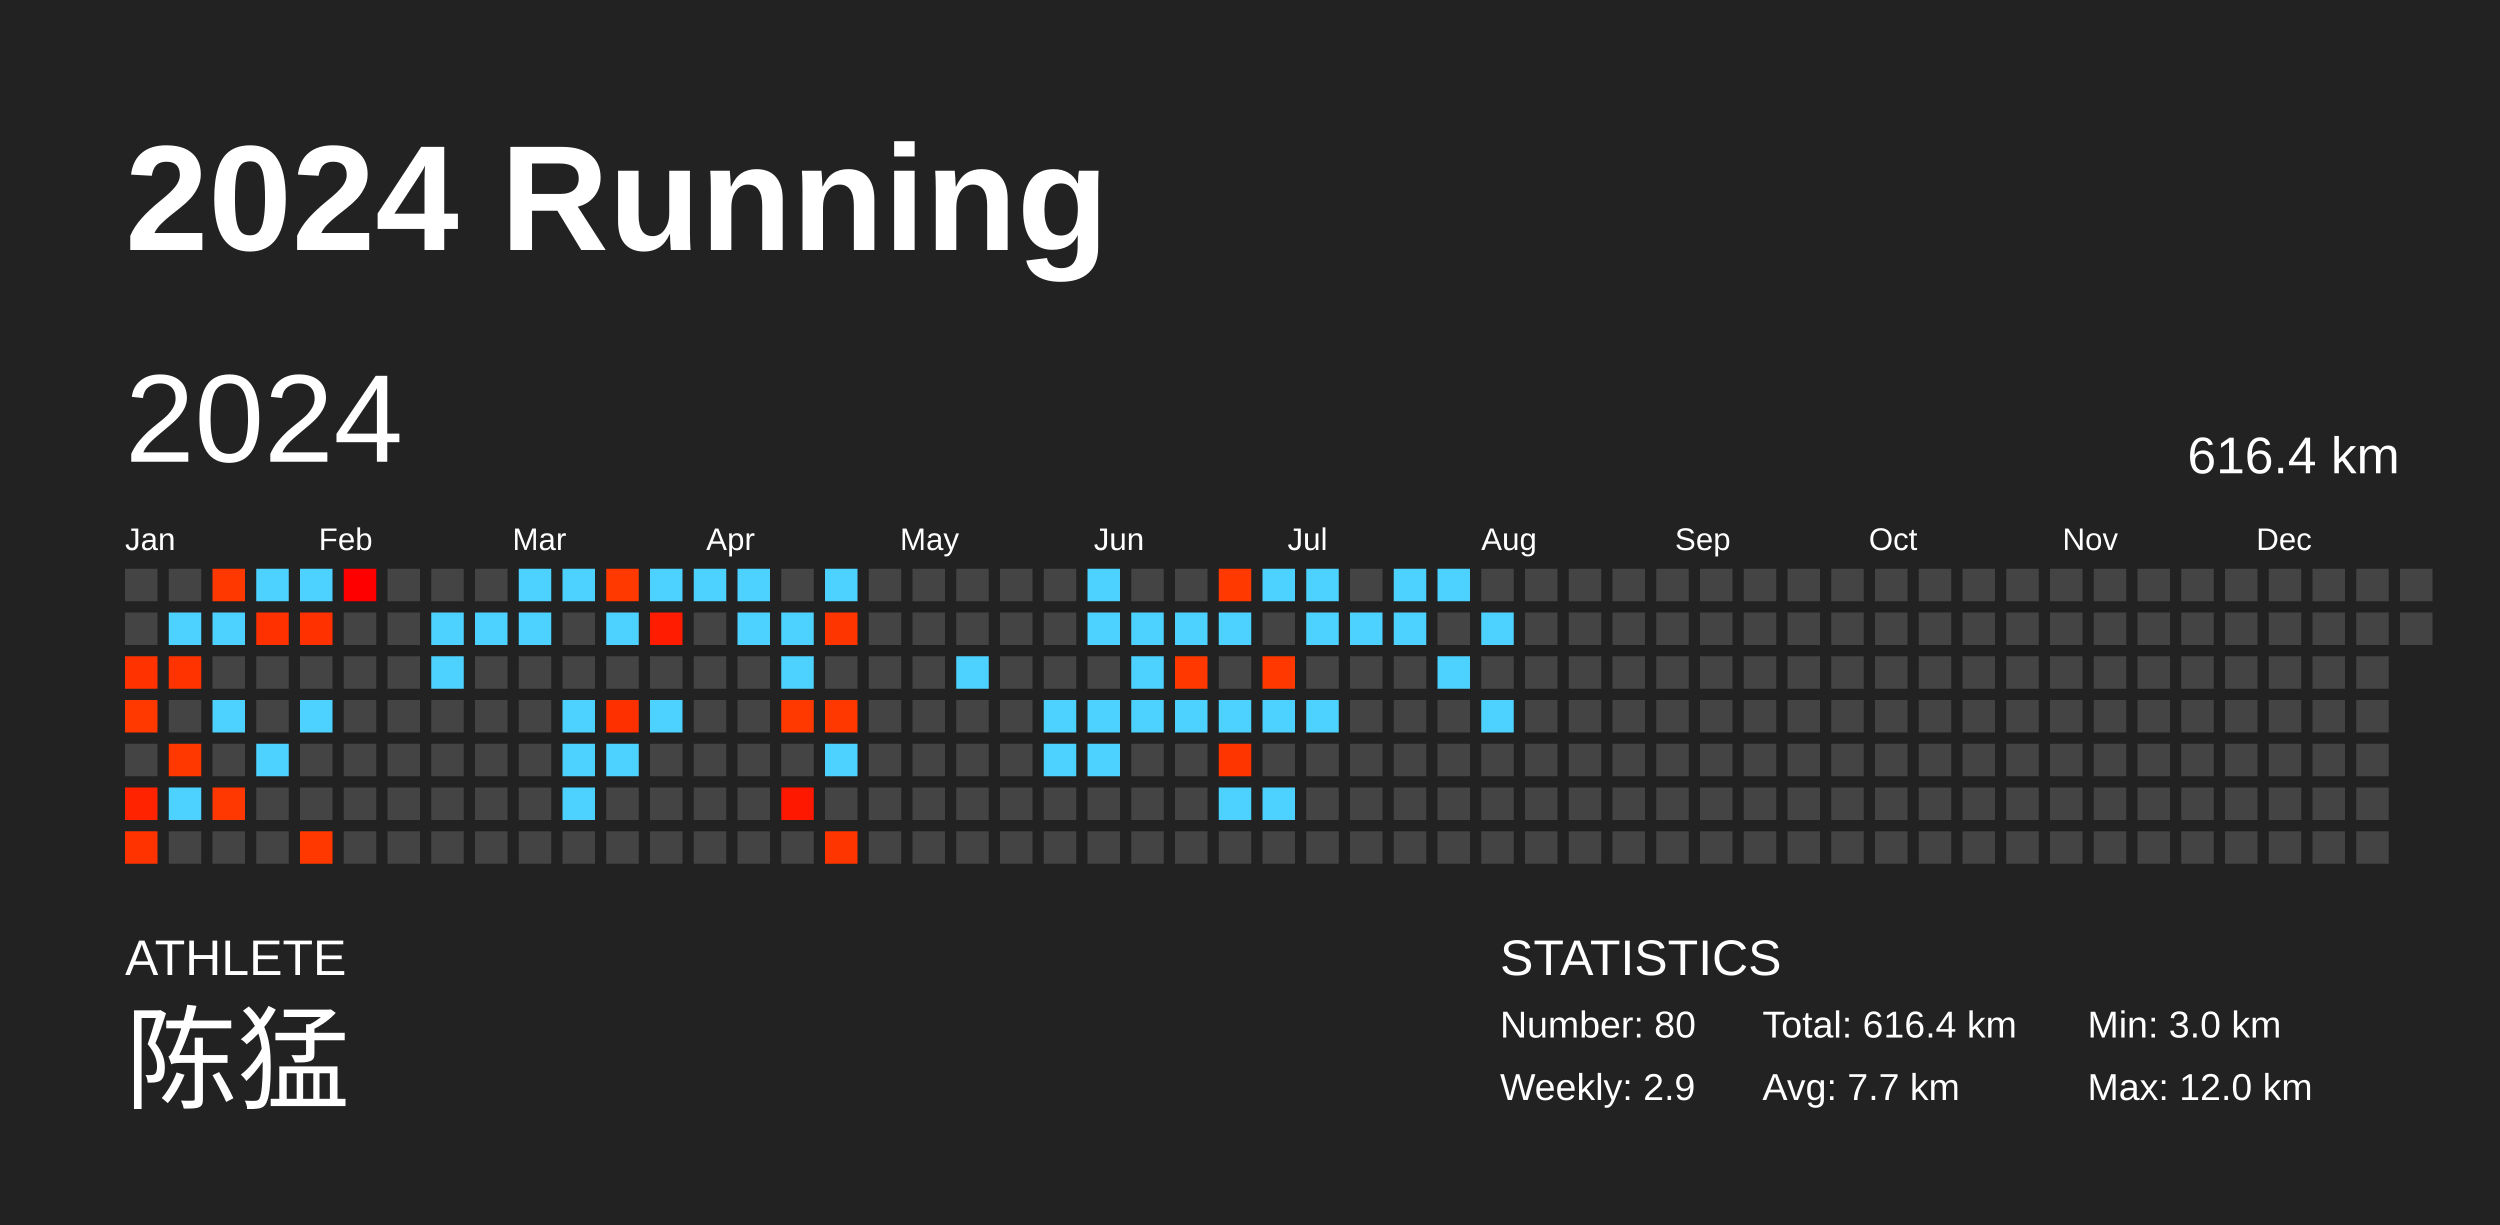
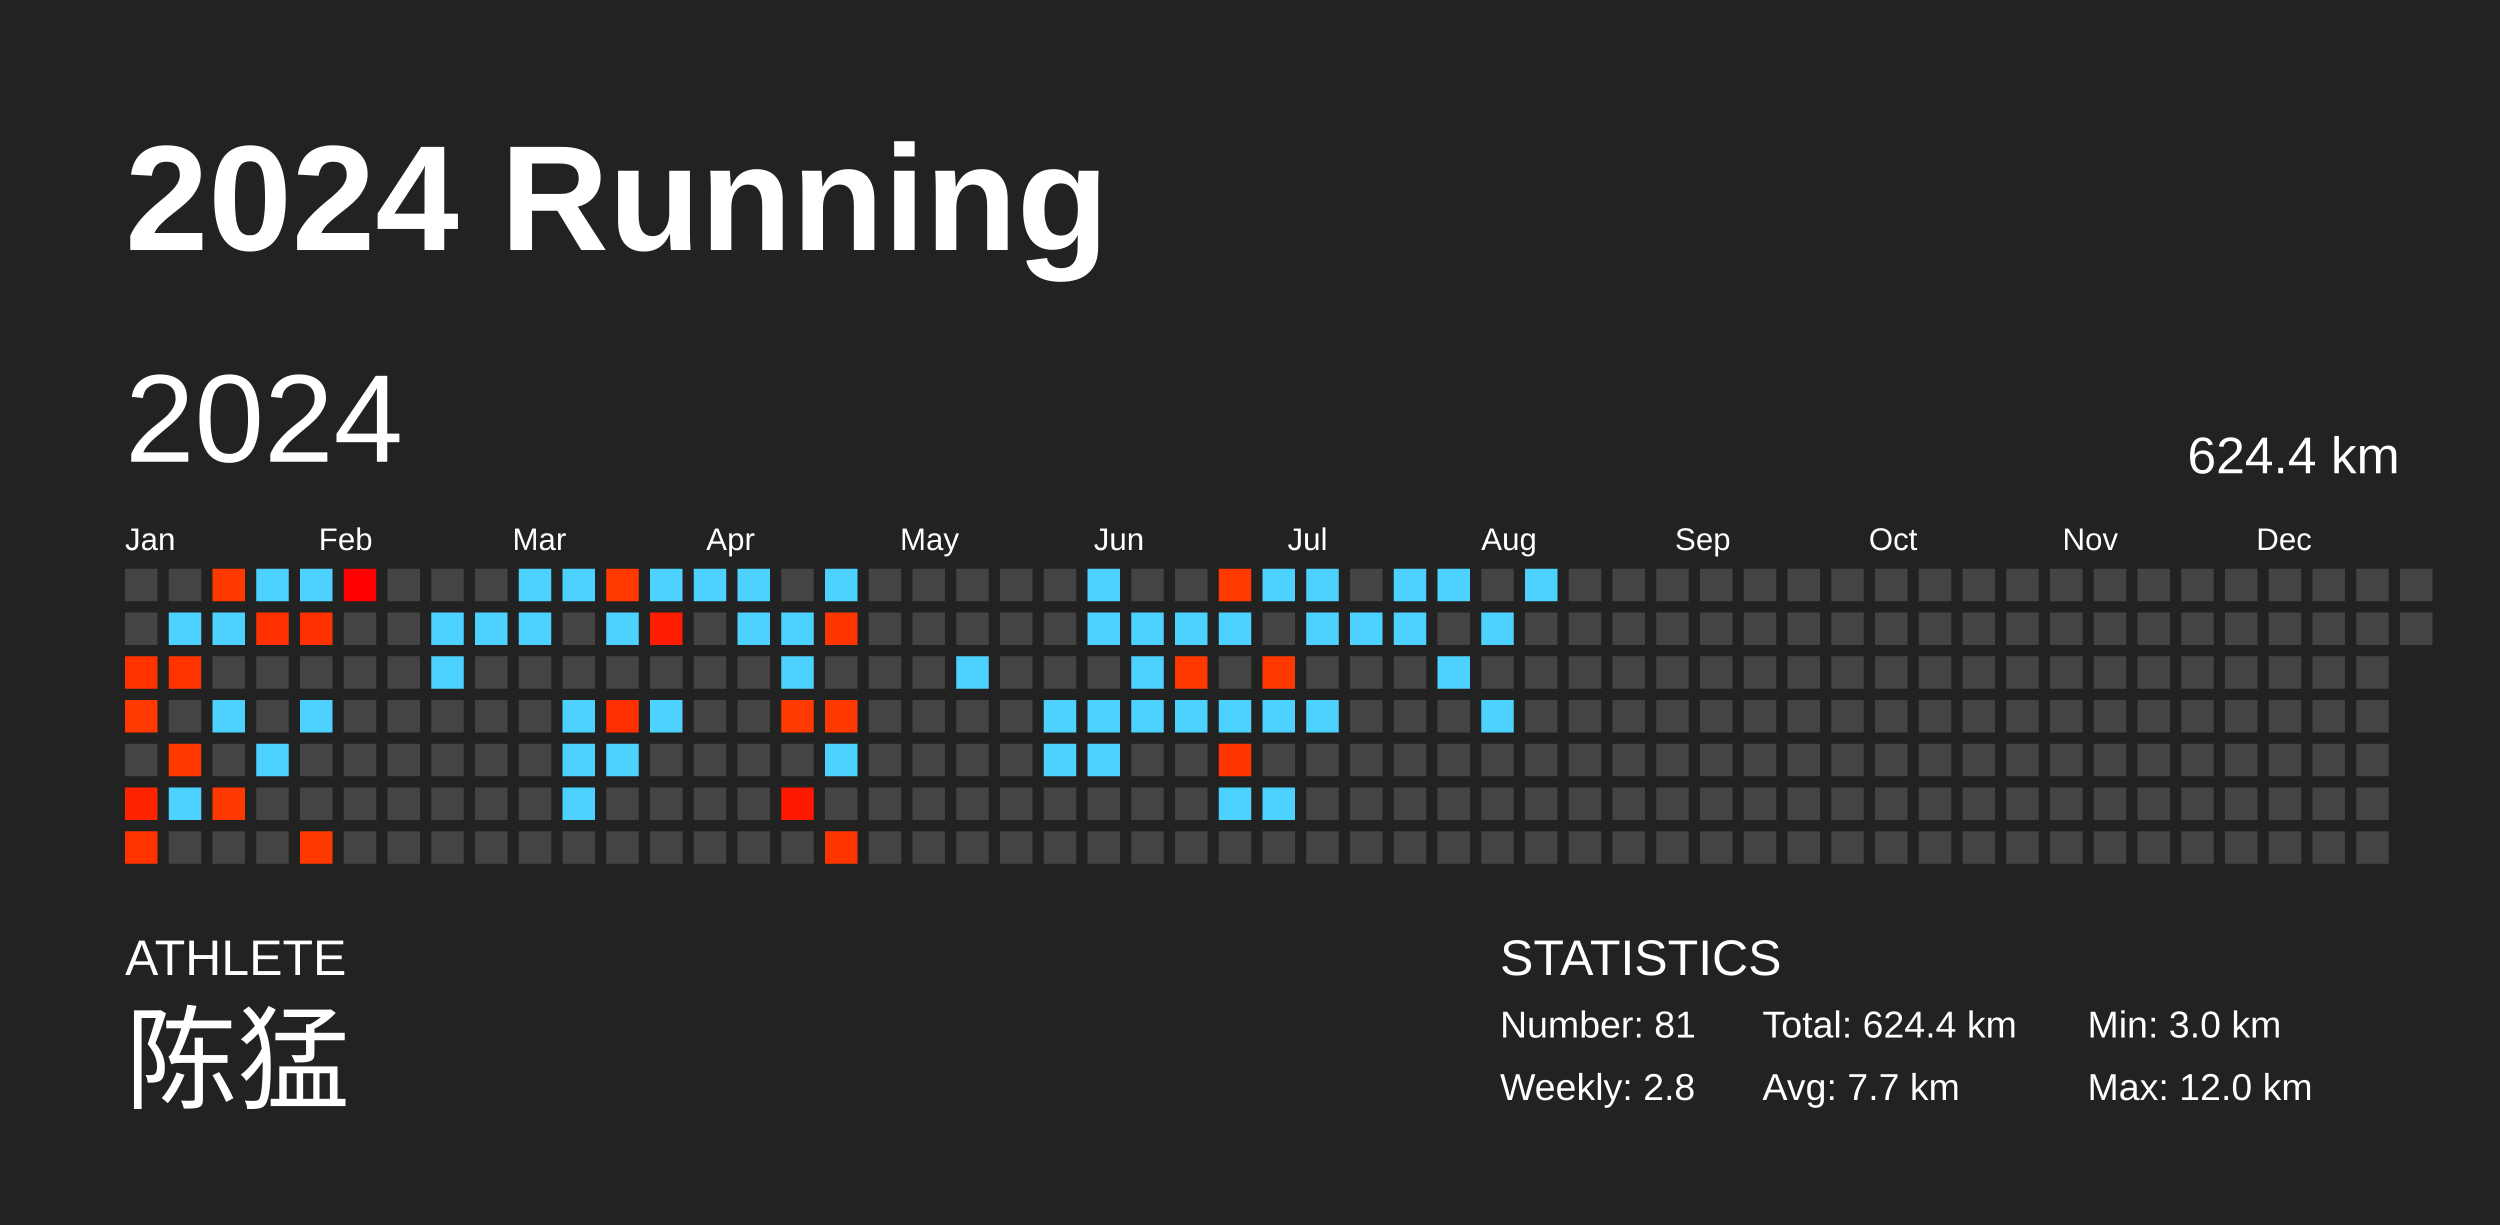
<svg xmlns="http://www.w3.org/2000/svg" baseProfile="full" height="98mm" version="1.1" viewBox="0,0,200,98" width="200mm">
  <defs />
  <rect fill="#222222" height="98" width="200" x="0" y="0" />
  <text fill="#FFFFFF" style="font-size:12px; font-family:Arial; font-weight:bold;" x="10" y="20">2024 Running</text>
  <text fill="#FFFFFF" style="font-size:4px; font-family:Arial" x="10" y="78">ATHLETE</text>
  <text fill="#FFFFFF" style="font-size:9px; font-family:Arial" x="10" y="88">陈猛</text>
  <text fill="#FFFFFF" style="font-size:4px; font-family:Arial" x="120" y="78">STATISTICS</text>
-   <text fill="#FFFFFF" style="font-size:3px; font-family:Arial" x="120" y="83">Number: 80</text>
-   <text fill="#FFFFFF" style="font-size:3px; font-family:Arial" x="120" y="88">Weekly: 2.9</text>
-   <text fill="#FFFFFF" style="font-size:3px; font-family:Arial" x="141" y="83">Total: 616.4 km</text>
+   <text fill="#FFFFFF" style="font-size:3px; font-family:Arial" x="120" y="83">Number: 81</text>
+   <text fill="#FFFFFF" style="font-size:3px; font-family:Arial" x="120" y="88">Weekly: 2.8</text>
+   <text fill="#FFFFFF" style="font-size:3px; font-family:Arial" x="141" y="83">Total: 624.4 km</text>
  <text fill="#FFFFFF" style="font-size:3px; font-family:Arial" x="141" y="88">Avg: 7.7 km</text>
  <text fill="#FFFFFF" style="font-size:3px; font-family:Arial" x="167" y="83">Min: 3.0 km</text>
  <text fill="#FFFFFF" style="font-size:3px; font-family:Arial" x="167" y="88">Max: 12.0 km</text>
  <text dominant-baseline="hanging" fill="#FFFFFF" style="font-size:10.0px; font-family:Arial;" x="10" y="30">2024</text>
-   <text dominant-baseline="hanging" fill="#FFFFFF" style="font-size:4.125px; font-family:Arial;" x="175" y="35">616.4 km</text>
+   <text dominant-baseline="hanging" fill="#FFFFFF" style="font-size:4.125px; font-family:Arial;" x="175" y="35">624.4 km</text>
  <text fill="#FFFFFF" style="font-size:2.5px; font-family:Arial" x="10.0" y="44">Jan</text>
  <text fill="#FFFFFF" style="font-size:2.5px; font-family:Arial" x="25.5" y="44">Feb</text>
  <text fill="#FFFFFF" style="font-size:2.5px; font-family:Arial" x="41.0" y="44">Mar</text>
  <text fill="#FFFFFF" style="font-size:2.5px; font-family:Arial" x="56.5" y="44">Apr</text>
  <text fill="#FFFFFF" style="font-size:2.5px; font-family:Arial" x="72.0" y="44">May</text>
  <text fill="#FFFFFF" style="font-size:2.5px; font-family:Arial" x="87.5" y="44">Jun</text>
  <text fill="#FFFFFF" style="font-size:2.5px; font-family:Arial" x="103.0" y="44">Jul</text>
  <text fill="#FFFFFF" style="font-size:2.5px; font-family:Arial" x="118.5" y="44">Aug</text>
  <text fill="#FFFFFF" style="font-size:2.5px; font-family:Arial" x="134.0" y="44">Sep</text>
  <text fill="#FFFFFF" style="font-size:2.5px; font-family:Arial" x="149.5" y="44">Oct</text>
  <text fill="#FFFFFF" style="font-size:2.5px; font-family:Arial" x="165.0" y="44">Nov</text>
  <text fill="#FFFFFF" style="font-size:2.5px; font-family:Arial" x="180.5" y="44">Dec</text>
  <rect fill="#444444" height="2.6" width="2.6" x="10.0" y="45.5" />
  <rect fill="#444444" height="2.6" width="2.6" x="10.0" y="49.0" />
  <rect fill="#ff3200" height="2.6" width="2.6" x="10.0" y="52.5" />
  <rect fill="#ff3900" height="2.6" width="2.6" x="10.0" y="56.0" />
  <rect fill="#444444" height="2.6" width="2.6" x="10.0" y="59.5" />
  <rect fill="#ff2300" height="2.6" width="2.6" x="10.0" y="63.0" />
  <rect fill="#ff3300" height="2.6" width="2.6" x="10.0" y="66.5" />
  <rect fill="#444444" height="2.6" width="2.6" x="13.5" y="45.5" />
  <rect fill="#4dd2ff" height="2.6" width="2.6" x="13.5" y="49.0" />
  <rect fill="#ff3300" height="2.6" width="2.6" x="13.5" y="52.5" />
  <rect fill="#444444" height="2.6" width="2.6" x="13.5" y="56.0" />
  <rect fill="#ff3800" height="2.6" width="2.6" x="13.5" y="59.5" />
  <rect fill="#4dd2ff" height="2.6" width="2.6" x="13.5" y="63.0" />
  <rect fill="#444444" height="2.6" width="2.6" x="13.5" y="66.5" />
  <rect fill="#ff3800" height="2.6" width="2.6" x="17.0" y="45.5" />
  <rect fill="#4dd2ff" height="2.6" width="2.6" x="17.0" y="49.0" />
  <rect fill="#444444" height="2.6" width="2.6" x="17.0" y="52.5" />
  <rect fill="#4dd2ff" height="2.6" width="2.6" x="17.0" y="56.0" />
  <rect fill="#444444" height="2.6" width="2.6" x="17.0" y="59.5" />
  <rect fill="#ff3700" height="2.6" width="2.6" x="17.0" y="63.0" />
  <rect fill="#444444" height="2.6" width="2.6" x="17.0" y="66.5" />
  <rect fill="#4dd2ff" height="2.6" width="2.6" x="20.5" y="45.5" />
  <rect fill="#ff3100" height="2.6" width="2.6" x="20.5" y="49.0" />
  <rect fill="#444444" height="2.6" width="2.6" x="20.5" y="52.5" />
  <rect fill="#444444" height="2.6" width="2.6" x="20.5" y="56.0" />
  <rect fill="#4dd2ff" height="2.6" width="2.6" x="20.5" y="59.5" />
  <rect fill="#444444" height="2.6" width="2.6" x="20.5" y="63.0" />
  <rect fill="#444444" height="2.6" width="2.6" x="20.5" y="66.5" />
  <rect fill="#4dd2ff" height="2.6" width="2.6" x="24.0" y="45.5" />
  <rect fill="#ff3100" height="2.6" width="2.6" x="24.0" y="49.0" />
  <rect fill="#444444" height="2.6" width="2.6" x="24.0" y="52.5" />
  <rect fill="#4dd2ff" height="2.6" width="2.6" x="24.0" y="56.0" />
  <rect fill="#444444" height="2.6" width="2.6" x="24.0" y="59.5" />
  <rect fill="#444444" height="2.6" width="2.6" x="24.0" y="63.0" />
  <rect fill="#ff3800" height="2.6" width="2.6" x="24.0" y="66.5" />
  <rect fill="#ff0000" height="2.6" width="2.6" x="27.5" y="45.5" />
  <rect fill="#444444" height="2.6" width="2.6" x="27.5" y="49.0" />
  <rect fill="#444444" height="2.6" width="2.6" x="27.5" y="52.5" />
  <rect fill="#444444" height="2.6" width="2.6" x="27.5" y="56.0" />
  <rect fill="#444444" height="2.6" width="2.6" x="27.5" y="59.5" />
  <rect fill="#444444" height="2.6" width="2.6" x="27.5" y="63.0" />
  <rect fill="#444444" height="2.6" width="2.6" x="27.5" y="66.5" />
  <rect fill="#444444" height="2.6" width="2.6" x="31.0" y="45.5" />
  <rect fill="#444444" height="2.6" width="2.6" x="31.0" y="49.0" />
  <rect fill="#444444" height="2.6" width="2.6" x="31.0" y="52.5" />
  <rect fill="#444444" height="2.6" width="2.6" x="31.0" y="56.0" />
  <rect fill="#444444" height="2.6" width="2.6" x="31.0" y="59.5" />
  <rect fill="#444444" height="2.6" width="2.6" x="31.0" y="63.0" />
  <rect fill="#444444" height="2.6" width="2.6" x="31.0" y="66.5" />
  <rect fill="#444444" height="2.6" width="2.6" x="34.5" y="45.5" />
  <rect fill="#4dd2ff" height="2.6" width="2.6" x="34.5" y="49.0" />
  <rect fill="#4dd2ff" height="2.6" width="2.6" x="34.5" y="52.5" />
  <rect fill="#444444" height="2.6" width="2.6" x="34.5" y="56.0" />
  <rect fill="#444444" height="2.6" width="2.6" x="34.5" y="59.5" />
  <rect fill="#444444" height="2.6" width="2.6" x="34.5" y="63.0" />
  <rect fill="#444444" height="2.6" width="2.6" x="34.5" y="66.5" />
  <rect fill="#444444" height="2.6" width="2.6" x="38.0" y="45.5" />
  <rect fill="#4dd2ff" height="2.6" width="2.6" x="38.0" y="49.0" />
  <rect fill="#444444" height="2.6" width="2.6" x="38.0" y="52.5" />
  <rect fill="#444444" height="2.6" width="2.6" x="38.0" y="56.0" />
  <rect fill="#444444" height="2.6" width="2.6" x="38.0" y="59.5" />
  <rect fill="#444444" height="2.6" width="2.6" x="38.0" y="63.0" />
  <rect fill="#444444" height="2.6" width="2.6" x="38.0" y="66.5" />
  <rect fill="#4dd2ff" height="2.6" width="2.6" x="41.5" y="45.5" />
  <rect fill="#4dd2ff" height="2.6" width="2.6" x="41.5" y="49.0" />
  <rect fill="#444444" height="2.6" width="2.6" x="41.5" y="52.5" />
  <rect fill="#444444" height="2.6" width="2.6" x="41.5" y="56.0" />
  <rect fill="#444444" height="2.6" width="2.6" x="41.5" y="59.5" />
  <rect fill="#444444" height="2.6" width="2.6" x="41.5" y="63.0" />
  <rect fill="#444444" height="2.6" width="2.6" x="41.5" y="66.5" />
  <rect fill="#4dd2ff" height="2.6" width="2.6" x="45.0" y="45.5" />
  <rect fill="#444444" height="2.6" width="2.6" x="45.0" y="49.0" />
  <rect fill="#444444" height="2.6" width="2.6" x="45.0" y="52.5" />
  <rect fill="#4dd2ff" height="2.6" width="2.6" x="45.0" y="56.0" />
  <rect fill="#4dd2ff" height="2.6" width="2.6" x="45.0" y="59.5" />
  <rect fill="#4dd2ff" height="2.6" width="2.6" x="45.0" y="63.0" />
  <rect fill="#444444" height="2.6" width="2.6" x="45.0" y="66.5" />
  <rect fill="#ff3900" height="2.6" width="2.6" x="48.5" y="45.5" />
  <rect fill="#4dd2ff" height="2.6" width="2.6" x="48.5" y="49.0" />
  <rect fill="#444444" height="2.6" width="2.6" x="48.5" y="52.5" />
  <rect fill="#ff3000" height="2.6" width="2.6" x="48.5" y="56.0" />
  <rect fill="#4dd2ff" height="2.6" width="2.6" x="48.5" y="59.5" />
  <rect fill="#444444" height="2.6" width="2.6" x="48.5" y="63.0" />
  <rect fill="#444444" height="2.6" width="2.6" x="48.5" y="66.5" />
  <rect fill="#4dd2ff" height="2.6" width="2.6" x="52.0" y="45.5" />
  <rect fill="#ff1c00" height="2.6" width="2.6" x="52.0" y="49.0" />
  <rect fill="#444444" height="2.6" width="2.6" x="52.0" y="52.5" />
  <rect fill="#4dd2ff" height="2.6" width="2.6" x="52.0" y="56.0" />
  <rect fill="#444444" height="2.6" width="2.6" x="52.0" y="59.5" />
  <rect fill="#444444" height="2.6" width="2.6" x="52.0" y="63.0" />
  <rect fill="#444444" height="2.6" width="2.6" x="52.0" y="66.5" />
  <rect fill="#4dd2ff" height="2.6" width="2.6" x="55.5" y="45.5" />
  <rect fill="#444444" height="2.6" width="2.6" x="55.5" y="49.0" />
  <rect fill="#444444" height="2.6" width="2.6" x="55.5" y="52.5" />
  <rect fill="#444444" height="2.6" width="2.6" x="55.5" y="56.0" />
  <rect fill="#444444" height="2.6" width="2.6" x="55.5" y="59.5" />
  <rect fill="#444444" height="2.6" width="2.6" x="55.5" y="63.0" />
  <rect fill="#444444" height="2.6" width="2.6" x="55.5" y="66.5" />
  <rect fill="#4dd2ff" height="2.6" width="2.6" x="59.0" y="45.5" />
  <rect fill="#4dd2ff" height="2.6" width="2.6" x="59.0" y="49.0" />
  <rect fill="#444444" height="2.6" width="2.6" x="59.0" y="52.5" />
  <rect fill="#444444" height="2.6" width="2.6" x="59.0" y="56.0" />
  <rect fill="#444444" height="2.6" width="2.6" x="59.0" y="59.5" />
  <rect fill="#444444" height="2.6" width="2.6" x="59.0" y="63.0" />
  <rect fill="#444444" height="2.6" width="2.6" x="59.0" y="66.5" />
  <rect fill="#444444" height="2.6" width="2.6" x="62.5" y="45.5" />
  <rect fill="#4dd2ff" height="2.6" width="2.6" x="62.5" y="49.0" />
  <rect fill="#4dd2ff" height="2.6" width="2.6" x="62.5" y="52.5" />
  <rect fill="#ff3900" height="2.6" width="2.6" x="62.5" y="56.0" />
  <rect fill="#444444" height="2.6" width="2.6" x="62.5" y="59.5" />
  <rect fill="#ff1800" height="2.6" width="2.6" x="62.5" y="63.0" />
  <rect fill="#444444" height="2.6" width="2.6" x="62.5" y="66.5" />
  <rect fill="#4dd2ff" height="2.6" width="2.6" x="66.0" y="45.5" />
  <rect fill="#ff3500" height="2.6" width="2.6" x="66.0" y="49.0" />
  <rect fill="#444444" height="2.6" width="2.6" x="66.0" y="52.5" />
  <rect fill="#ff3800" height="2.6" width="2.6" x="66.0" y="56.0" />
  <rect fill="#4dd2ff" height="2.6" width="2.6" x="66.0" y="59.5" />
  <rect fill="#444444" height="2.6" width="2.6" x="66.0" y="63.0" />
  <rect fill="#ff3500" height="2.6" width="2.6" x="66.0" y="66.5" />
  <rect fill="#444444" height="2.6" width="2.6" x="69.5" y="45.5" />
  <rect fill="#444444" height="2.6" width="2.6" x="69.5" y="49.0" />
  <rect fill="#444444" height="2.6" width="2.6" x="69.5" y="52.5" />
  <rect fill="#444444" height="2.6" width="2.6" x="69.5" y="56.0" />
  <rect fill="#444444" height="2.6" width="2.6" x="69.5" y="59.5" />
  <rect fill="#444444" height="2.6" width="2.6" x="69.5" y="63.0" />
  <rect fill="#444444" height="2.6" width="2.6" x="69.5" y="66.5" />
  <rect fill="#444444" height="2.6" width="2.6" x="73.0" y="45.5" />
  <rect fill="#444444" height="2.6" width="2.6" x="73.0" y="49.0" />
  <rect fill="#444444" height="2.6" width="2.6" x="73.0" y="52.5" />
  <rect fill="#444444" height="2.6" width="2.6" x="73.0" y="56.0" />
  <rect fill="#444444" height="2.6" width="2.6" x="73.0" y="59.5" />
  <rect fill="#444444" height="2.6" width="2.6" x="73.0" y="63.0" />
  <rect fill="#444444" height="2.6" width="2.6" x="73.0" y="66.5" />
  <rect fill="#444444" height="2.6" width="2.6" x="76.5" y="45.5" />
  <rect fill="#444444" height="2.6" width="2.6" x="76.5" y="49.0" />
  <rect fill="#4dd2ff" height="2.6" width="2.6" x="76.5" y="52.5" />
  <rect fill="#444444" height="2.6" width="2.6" x="76.5" y="56.0" />
  <rect fill="#444444" height="2.6" width="2.6" x="76.5" y="59.5" />
  <rect fill="#444444" height="2.6" width="2.6" x="76.5" y="63.0" />
  <rect fill="#444444" height="2.6" width="2.6" x="76.5" y="66.5" />
  <rect fill="#444444" height="2.6" width="2.6" x="80.0" y="45.5" />
  <rect fill="#444444" height="2.6" width="2.6" x="80.0" y="49.0" />
  <rect fill="#444444" height="2.6" width="2.6" x="80.0" y="52.5" />
  <rect fill="#444444" height="2.6" width="2.6" x="80.0" y="56.0" />
  <rect fill="#444444" height="2.6" width="2.6" x="80.0" y="59.5" />
  <rect fill="#444444" height="2.6" width="2.6" x="80.0" y="63.0" />
  <rect fill="#444444" height="2.6" width="2.6" x="80.0" y="66.5" />
  <rect fill="#444444" height="2.6" width="2.6" x="83.5" y="45.5" />
  <rect fill="#444444" height="2.6" width="2.6" x="83.5" y="49.0" />
  <rect fill="#444444" height="2.6" width="2.6" x="83.5" y="52.5" />
  <rect fill="#4dd2ff" height="2.6" width="2.6" x="83.5" y="56.0" />
  <rect fill="#4dd2ff" height="2.6" width="2.6" x="83.5" y="59.5" />
  <rect fill="#444444" height="2.6" width="2.6" x="83.5" y="63.0" />
  <rect fill="#444444" height="2.6" width="2.6" x="83.5" y="66.5" />
  <rect fill="#4dd2ff" height="2.6" width="2.6" x="87.0" y="45.5" />
  <rect fill="#4dd2ff" height="2.6" width="2.6" x="87.0" y="49.0" />
  <rect fill="#444444" height="2.6" width="2.6" x="87.0" y="52.5" />
  <rect fill="#4dd2ff" height="2.6" width="2.6" x="87.0" y="56.0" />
  <rect fill="#4dd2ff" height="2.6" width="2.6" x="87.0" y="59.5" />
  <rect fill="#444444" height="2.6" width="2.6" x="87.0" y="63.0" />
  <rect fill="#444444" height="2.6" width="2.6" x="87.0" y="66.5" />
  <rect fill="#444444" height="2.6" width="2.6" x="90.5" y="45.5" />
  <rect fill="#4dd2ff" height="2.6" width="2.6" x="90.5" y="49.0" />
  <rect fill="#4dd2ff" height="2.6" width="2.6" x="90.5" y="52.5" />
  <rect fill="#4dd2ff" height="2.6" width="2.6" x="90.5" y="56.0" />
  <rect fill="#444444" height="2.6" width="2.6" x="90.5" y="59.5" />
  <rect fill="#444444" height="2.6" width="2.6" x="90.5" y="63.0" />
  <rect fill="#444444" height="2.6" width="2.6" x="90.5" y="66.5" />
  <rect fill="#444444" height="2.6" width="2.6" x="94.0" y="45.5" />
  <rect fill="#4dd2ff" height="2.6" width="2.6" x="94.0" y="49.0" />
  <rect fill="#ff3800" height="2.6" width="2.6" x="94.0" y="52.5" />
  <rect fill="#4dd2ff" height="2.6" width="2.6" x="94.0" y="56.0" />
  <rect fill="#444444" height="2.6" width="2.6" x="94.0" y="59.5" />
  <rect fill="#444444" height="2.6" width="2.6" x="94.0" y="63.0" />
  <rect fill="#444444" height="2.6" width="2.6" x="94.0" y="66.5" />
  <rect fill="#ff3900" height="2.6" width="2.6" x="97.5" y="45.5" />
  <rect fill="#4dd2ff" height="2.6" width="2.6" x="97.5" y="49.0" />
  <rect fill="#444444" height="2.6" width="2.6" x="97.5" y="52.5" />
  <rect fill="#4dd2ff" height="2.6" width="2.6" x="97.5" y="56.0" />
  <rect fill="#ff3500" height="2.6" width="2.6" x="97.5" y="59.5" />
  <rect fill="#4dd2ff" height="2.6" width="2.6" x="97.5" y="63.0" />
  <rect fill="#444444" height="2.6" width="2.6" x="97.5" y="66.5" />
  <rect fill="#4dd2ff" height="2.6" width="2.6" x="101.0" y="45.5" />
  <rect fill="#444444" height="2.6" width="2.6" x="101.0" y="49.0" />
  <rect fill="#ff3800" height="2.6" width="2.6" x="101.0" y="52.5" />
  <rect fill="#4dd2ff" height="2.6" width="2.6" x="101.0" y="56.0" />
  <rect fill="#444444" height="2.6" width="2.6" x="101.0" y="59.5" />
  <rect fill="#4dd2ff" height="2.6" width="2.6" x="101.0" y="63.0" />
  <rect fill="#444444" height="2.6" width="2.6" x="101.0" y="66.5" />
  <rect fill="#4dd2ff" height="2.6" width="2.6" x="104.5" y="45.5" />
  <rect fill="#4dd2ff" height="2.6" width="2.6" x="104.5" y="49.0" />
  <rect fill="#444444" height="2.6" width="2.6" x="104.5" y="52.5" />
  <rect fill="#4dd2ff" height="2.6" width="2.6" x="104.5" y="56.0" />
  <rect fill="#444444" height="2.6" width="2.6" x="104.5" y="59.5" />
  <rect fill="#444444" height="2.6" width="2.6" x="104.5" y="63.0" />
  <rect fill="#444444" height="2.6" width="2.6" x="104.5" y="66.5" />
  <rect fill="#444444" height="2.6" width="2.6" x="108.0" y="45.5" />
  <rect fill="#4dd2ff" height="2.6" width="2.6" x="108.0" y="49.0" />
  <rect fill="#444444" height="2.6" width="2.6" x="108.0" y="52.5" />
  <rect fill="#444444" height="2.6" width="2.6" x="108.0" y="56.0" />
  <rect fill="#444444" height="2.6" width="2.6" x="108.0" y="59.5" />
  <rect fill="#444444" height="2.6" width="2.6" x="108.0" y="63.0" />
  <rect fill="#444444" height="2.6" width="2.6" x="108.0" y="66.5" />
  <rect fill="#4dd2ff" height="2.6" width="2.6" x="111.5" y="45.5" />
  <rect fill="#4dd2ff" height="2.6" width="2.6" x="111.5" y="49.0" />
  <rect fill="#444444" height="2.6" width="2.6" x="111.5" y="52.5" />
  <rect fill="#444444" height="2.6" width="2.6" x="111.5" y="56.0" />
  <rect fill="#444444" height="2.6" width="2.6" x="111.5" y="59.5" />
  <rect fill="#444444" height="2.6" width="2.6" x="111.5" y="63.0" />
  <rect fill="#444444" height="2.6" width="2.6" x="111.5" y="66.5" />
  <rect fill="#4dd2ff" height="2.6" width="2.6" x="115.0" y="45.5" />
  <rect fill="#444444" height="2.6" width="2.6" x="115.0" y="49.0" />
  <rect fill="#4dd2ff" height="2.6" width="2.6" x="115.0" y="52.5" />
  <rect fill="#444444" height="2.6" width="2.6" x="115.0" y="56.0" />
  <rect fill="#444444" height="2.6" width="2.6" x="115.0" y="59.5" />
  <rect fill="#444444" height="2.6" width="2.6" x="115.0" y="63.0" />
  <rect fill="#444444" height="2.6" width="2.6" x="115.0" y="66.5" />
  <rect fill="#444444" height="2.6" width="2.6" x="118.5" y="45.5" />
  <rect fill="#4dd2ff" height="2.6" width="2.6" x="118.5" y="49.0" />
  <rect fill="#444444" height="2.6" width="2.6" x="118.5" y="52.5" />
  <rect fill="#4dd2ff" height="2.6" width="2.6" x="118.5" y="56.0" />
  <rect fill="#444444" height="2.6" width="2.6" x="118.5" y="59.5" />
  <rect fill="#444444" height="2.6" width="2.6" x="118.5" y="63.0" />
  <rect fill="#444444" height="2.6" width="2.6" x="118.5" y="66.5" />
-   <rect fill="#444444" height="2.6" width="2.6" x="122.0" y="45.5" />
+   <rect fill="#4dd2ff" height="2.6" width="2.6" x="122.0" y="45.5" />
  <rect fill="#444444" height="2.6" width="2.6" x="122.0" y="49.0" />
  <rect fill="#444444" height="2.6" width="2.6" x="122.0" y="52.5" />
  <rect fill="#444444" height="2.6" width="2.6" x="122.0" y="56.0" />
  <rect fill="#444444" height="2.6" width="2.6" x="122.0" y="59.5" />
  <rect fill="#444444" height="2.6" width="2.6" x="122.0" y="63.0" />
  <rect fill="#444444" height="2.6" width="2.6" x="122.0" y="66.5" />
  <rect fill="#444444" height="2.6" width="2.6" x="125.5" y="45.5" />
  <rect fill="#444444" height="2.6" width="2.6" x="125.5" y="49.0" />
  <rect fill="#444444" height="2.6" width="2.6" x="125.5" y="52.5" />
  <rect fill="#444444" height="2.6" width="2.6" x="125.5" y="56.0" />
  <rect fill="#444444" height="2.6" width="2.6" x="125.5" y="59.5" />
  <rect fill="#444444" height="2.6" width="2.6" x="125.5" y="63.0" />
  <rect fill="#444444" height="2.6" width="2.6" x="125.5" y="66.5" />
  <rect fill="#444444" height="2.6" width="2.6" x="129.0" y="45.5" />
  <rect fill="#444444" height="2.6" width="2.6" x="129.0" y="49.0" />
  <rect fill="#444444" height="2.6" width="2.6" x="129.0" y="52.5" />
  <rect fill="#444444" height="2.6" width="2.6" x="129.0" y="56.0" />
  <rect fill="#444444" height="2.6" width="2.6" x="129.0" y="59.5" />
  <rect fill="#444444" height="2.6" width="2.6" x="129.0" y="63.0" />
  <rect fill="#444444" height="2.6" width="2.6" x="129.0" y="66.5" />
  <rect fill="#444444" height="2.6" width="2.6" x="132.5" y="45.5" />
  <rect fill="#444444" height="2.6" width="2.6" x="132.5" y="49.0" />
  <rect fill="#444444" height="2.6" width="2.6" x="132.5" y="52.5" />
  <rect fill="#444444" height="2.6" width="2.6" x="132.5" y="56.0" />
  <rect fill="#444444" height="2.6" width="2.6" x="132.5" y="59.5" />
  <rect fill="#444444" height="2.6" width="2.6" x="132.5" y="63.0" />
  <rect fill="#444444" height="2.6" width="2.6" x="132.5" y="66.5" />
  <rect fill="#444444" height="2.6" width="2.6" x="136.0" y="45.5" />
  <rect fill="#444444" height="2.6" width="2.6" x="136.0" y="49.0" />
  <rect fill="#444444" height="2.6" width="2.6" x="136.0" y="52.5" />
  <rect fill="#444444" height="2.6" width="2.6" x="136.0" y="56.0" />
  <rect fill="#444444" height="2.6" width="2.6" x="136.0" y="59.5" />
  <rect fill="#444444" height="2.6" width="2.6" x="136.0" y="63.0" />
  <rect fill="#444444" height="2.6" width="2.6" x="136.0" y="66.5" />
  <rect fill="#444444" height="2.6" width="2.6" x="139.5" y="45.5" />
  <rect fill="#444444" height="2.6" width="2.6" x="139.5" y="49.0" />
  <rect fill="#444444" height="2.6" width="2.6" x="139.5" y="52.5" />
  <rect fill="#444444" height="2.6" width="2.6" x="139.5" y="56.0" />
  <rect fill="#444444" height="2.6" width="2.6" x="139.5" y="59.5" />
  <rect fill="#444444" height="2.6" width="2.6" x="139.5" y="63.0" />
  <rect fill="#444444" height="2.6" width="2.6" x="139.5" y="66.5" />
  <rect fill="#444444" height="2.6" width="2.6" x="143.0" y="45.5" />
  <rect fill="#444444" height="2.6" width="2.6" x="143.0" y="49.0" />
  <rect fill="#444444" height="2.6" width="2.6" x="143.0" y="52.5" />
  <rect fill="#444444" height="2.6" width="2.6" x="143.0" y="56.0" />
  <rect fill="#444444" height="2.6" width="2.6" x="143.0" y="59.5" />
  <rect fill="#444444" height="2.6" width="2.6" x="143.0" y="63.0" />
  <rect fill="#444444" height="2.6" width="2.6" x="143.0" y="66.5" />
  <rect fill="#444444" height="2.6" width="2.6" x="146.5" y="45.5" />
  <rect fill="#444444" height="2.6" width="2.6" x="146.5" y="49.0" />
  <rect fill="#444444" height="2.6" width="2.6" x="146.5" y="52.5" />
  <rect fill="#444444" height="2.6" width="2.6" x="146.5" y="56.0" />
  <rect fill="#444444" height="2.6" width="2.6" x="146.5" y="59.5" />
  <rect fill="#444444" height="2.6" width="2.6" x="146.5" y="63.0" />
  <rect fill="#444444" height="2.6" width="2.6" x="146.5" y="66.5" />
  <rect fill="#444444" height="2.6" width="2.6" x="150.0" y="45.5" />
  <rect fill="#444444" height="2.6" width="2.6" x="150.0" y="49.0" />
  <rect fill="#444444" height="2.6" width="2.6" x="150.0" y="52.5" />
  <rect fill="#444444" height="2.6" width="2.6" x="150.0" y="56.0" />
  <rect fill="#444444" height="2.6" width="2.6" x="150.0" y="59.5" />
  <rect fill="#444444" height="2.6" width="2.6" x="150.0" y="63.0" />
  <rect fill="#444444" height="2.6" width="2.6" x="150.0" y="66.5" />
  <rect fill="#444444" height="2.6" width="2.6" x="153.5" y="45.5" />
  <rect fill="#444444" height="2.6" width="2.6" x="153.5" y="49.0" />
  <rect fill="#444444" height="2.6" width="2.6" x="153.5" y="52.5" />
  <rect fill="#444444" height="2.6" width="2.6" x="153.5" y="56.0" />
  <rect fill="#444444" height="2.6" width="2.6" x="153.5" y="59.5" />
  <rect fill="#444444" height="2.6" width="2.6" x="153.5" y="63.0" />
  <rect fill="#444444" height="2.6" width="2.6" x="153.5" y="66.5" />
  <rect fill="#444444" height="2.6" width="2.6" x="157.0" y="45.5" />
  <rect fill="#444444" height="2.6" width="2.6" x="157.0" y="49.0" />
  <rect fill="#444444" height="2.6" width="2.6" x="157.0" y="52.5" />
  <rect fill="#444444" height="2.6" width="2.6" x="157.0" y="56.0" />
  <rect fill="#444444" height="2.6" width="2.6" x="157.0" y="59.5" />
  <rect fill="#444444" height="2.6" width="2.6" x="157.0" y="63.0" />
  <rect fill="#444444" height="2.6" width="2.6" x="157.0" y="66.5" />
  <rect fill="#444444" height="2.6" width="2.6" x="160.5" y="45.5" />
  <rect fill="#444444" height="2.6" width="2.6" x="160.5" y="49.0" />
  <rect fill="#444444" height="2.6" width="2.6" x="160.5" y="52.5" />
  <rect fill="#444444" height="2.6" width="2.6" x="160.5" y="56.0" />
  <rect fill="#444444" height="2.6" width="2.6" x="160.5" y="59.5" />
  <rect fill="#444444" height="2.6" width="2.6" x="160.5" y="63.0" />
  <rect fill="#444444" height="2.6" width="2.6" x="160.5" y="66.5" />
  <rect fill="#444444" height="2.6" width="2.6" x="164.0" y="45.5" />
  <rect fill="#444444" height="2.6" width="2.6" x="164.0" y="49.0" />
  <rect fill="#444444" height="2.6" width="2.6" x="164.0" y="52.5" />
  <rect fill="#444444" height="2.6" width="2.6" x="164.0" y="56.0" />
  <rect fill="#444444" height="2.6" width="2.6" x="164.0" y="59.5" />
  <rect fill="#444444" height="2.6" width="2.6" x="164.0" y="63.0" />
  <rect fill="#444444" height="2.6" width="2.6" x="164.0" y="66.5" />
  <rect fill="#444444" height="2.6" width="2.6" x="167.5" y="45.5" />
  <rect fill="#444444" height="2.6" width="2.6" x="167.5" y="49.0" />
  <rect fill="#444444" height="2.6" width="2.6" x="167.5" y="52.5" />
  <rect fill="#444444" height="2.6" width="2.6" x="167.5" y="56.0" />
  <rect fill="#444444" height="2.6" width="2.6" x="167.5" y="59.5" />
  <rect fill="#444444" height="2.6" width="2.6" x="167.5" y="63.0" />
  <rect fill="#444444" height="2.6" width="2.6" x="167.5" y="66.5" />
  <rect fill="#444444" height="2.6" width="2.6" x="171.0" y="45.5" />
  <rect fill="#444444" height="2.6" width="2.6" x="171.0" y="49.0" />
  <rect fill="#444444" height="2.6" width="2.6" x="171.0" y="52.5" />
  <rect fill="#444444" height="2.6" width="2.6" x="171.0" y="56.0" />
  <rect fill="#444444" height="2.6" width="2.6" x="171.0" y="59.5" />
  <rect fill="#444444" height="2.6" width="2.6" x="171.0" y="63.0" />
  <rect fill="#444444" height="2.6" width="2.6" x="171.0" y="66.5" />
  <rect fill="#444444" height="2.6" width="2.6" x="174.5" y="45.5" />
  <rect fill="#444444" height="2.6" width="2.6" x="174.5" y="49.0" />
  <rect fill="#444444" height="2.6" width="2.6" x="174.5" y="52.5" />
  <rect fill="#444444" height="2.6" width="2.6" x="174.5" y="56.0" />
  <rect fill="#444444" height="2.6" width="2.6" x="174.5" y="59.5" />
  <rect fill="#444444" height="2.6" width="2.6" x="174.5" y="63.0" />
  <rect fill="#444444" height="2.6" width="2.6" x="174.5" y="66.5" />
  <rect fill="#444444" height="2.6" width="2.6" x="178.0" y="45.5" />
  <rect fill="#444444" height="2.6" width="2.6" x="178.0" y="49.0" />
  <rect fill="#444444" height="2.6" width="2.6" x="178.0" y="52.5" />
  <rect fill="#444444" height="2.6" width="2.6" x="178.0" y="56.0" />
  <rect fill="#444444" height="2.6" width="2.6" x="178.0" y="59.5" />
  <rect fill="#444444" height="2.6" width="2.6" x="178.0" y="63.0" />
  <rect fill="#444444" height="2.6" width="2.6" x="178.0" y="66.5" />
  <rect fill="#444444" height="2.6" width="2.6" x="181.5" y="45.5" />
  <rect fill="#444444" height="2.6" width="2.6" x="181.5" y="49.0" />
  <rect fill="#444444" height="2.6" width="2.6" x="181.5" y="52.5" />
  <rect fill="#444444" height="2.6" width="2.6" x="181.5" y="56.0" />
  <rect fill="#444444" height="2.6" width="2.6" x="181.5" y="59.5" />
  <rect fill="#444444" height="2.6" width="2.6" x="181.5" y="63.0" />
  <rect fill="#444444" height="2.6" width="2.6" x="181.5" y="66.5" />
  <rect fill="#444444" height="2.6" width="2.6" x="185.0" y="45.5" />
  <rect fill="#444444" height="2.6" width="2.6" x="185.0" y="49.0" />
  <rect fill="#444444" height="2.6" width="2.6" x="185.0" y="52.5" />
  <rect fill="#444444" height="2.6" width="2.6" x="185.0" y="56.0" />
  <rect fill="#444444" height="2.6" width="2.6" x="185.0" y="59.5" />
  <rect fill="#444444" height="2.6" width="2.6" x="185.0" y="63.0" />
  <rect fill="#444444" height="2.6" width="2.6" x="185.0" y="66.5" />
  <rect fill="#444444" height="2.6" width="2.6" x="188.5" y="45.5" />
  <rect fill="#444444" height="2.6" width="2.6" x="188.5" y="49.0" />
  <rect fill="#444444" height="2.6" width="2.6" x="188.5" y="52.5" />
  <rect fill="#444444" height="2.6" width="2.6" x="188.5" y="56.0" />
  <rect fill="#444444" height="2.6" width="2.6" x="188.5" y="59.5" />
  <rect fill="#444444" height="2.6" width="2.6" x="188.5" y="63.0" />
  <rect fill="#444444" height="2.6" width="2.6" x="188.5" y="66.5" />
  <rect fill="#444444" height="2.6" width="2.6" x="192.0" y="45.5" />
  <rect fill="#444444" height="2.6" width="2.6" x="192.0" y="49.0" />
</svg>
